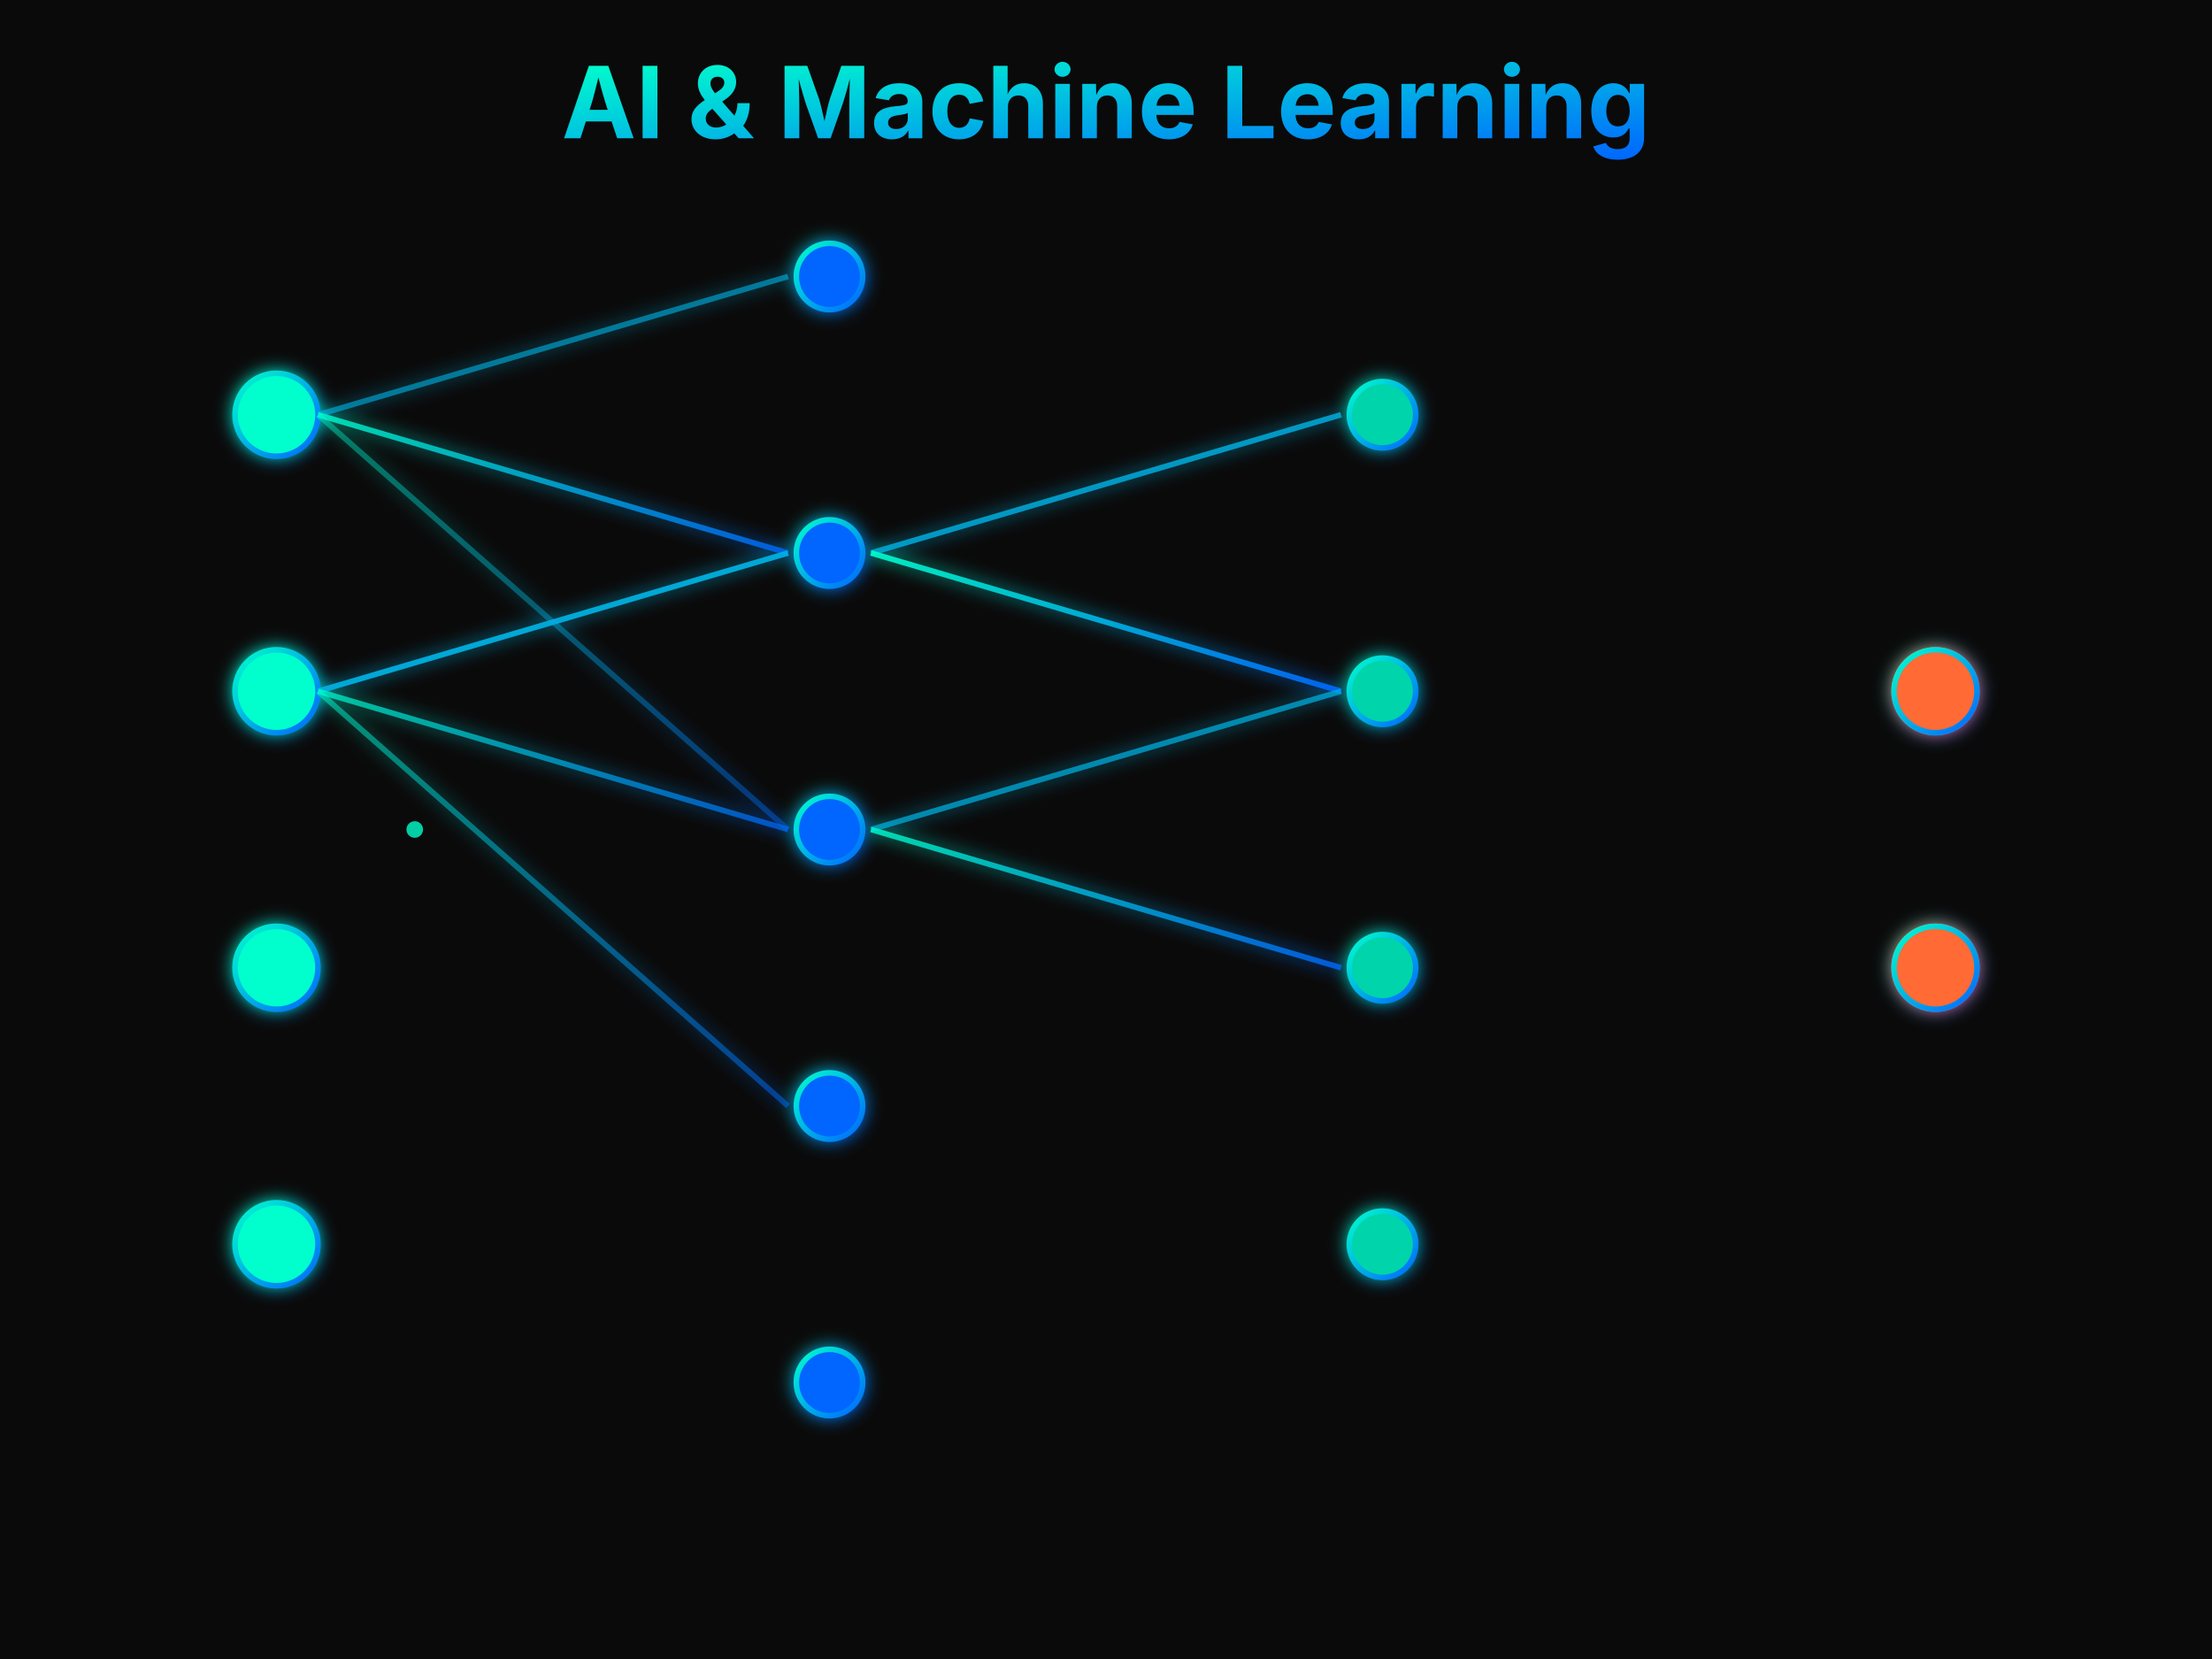
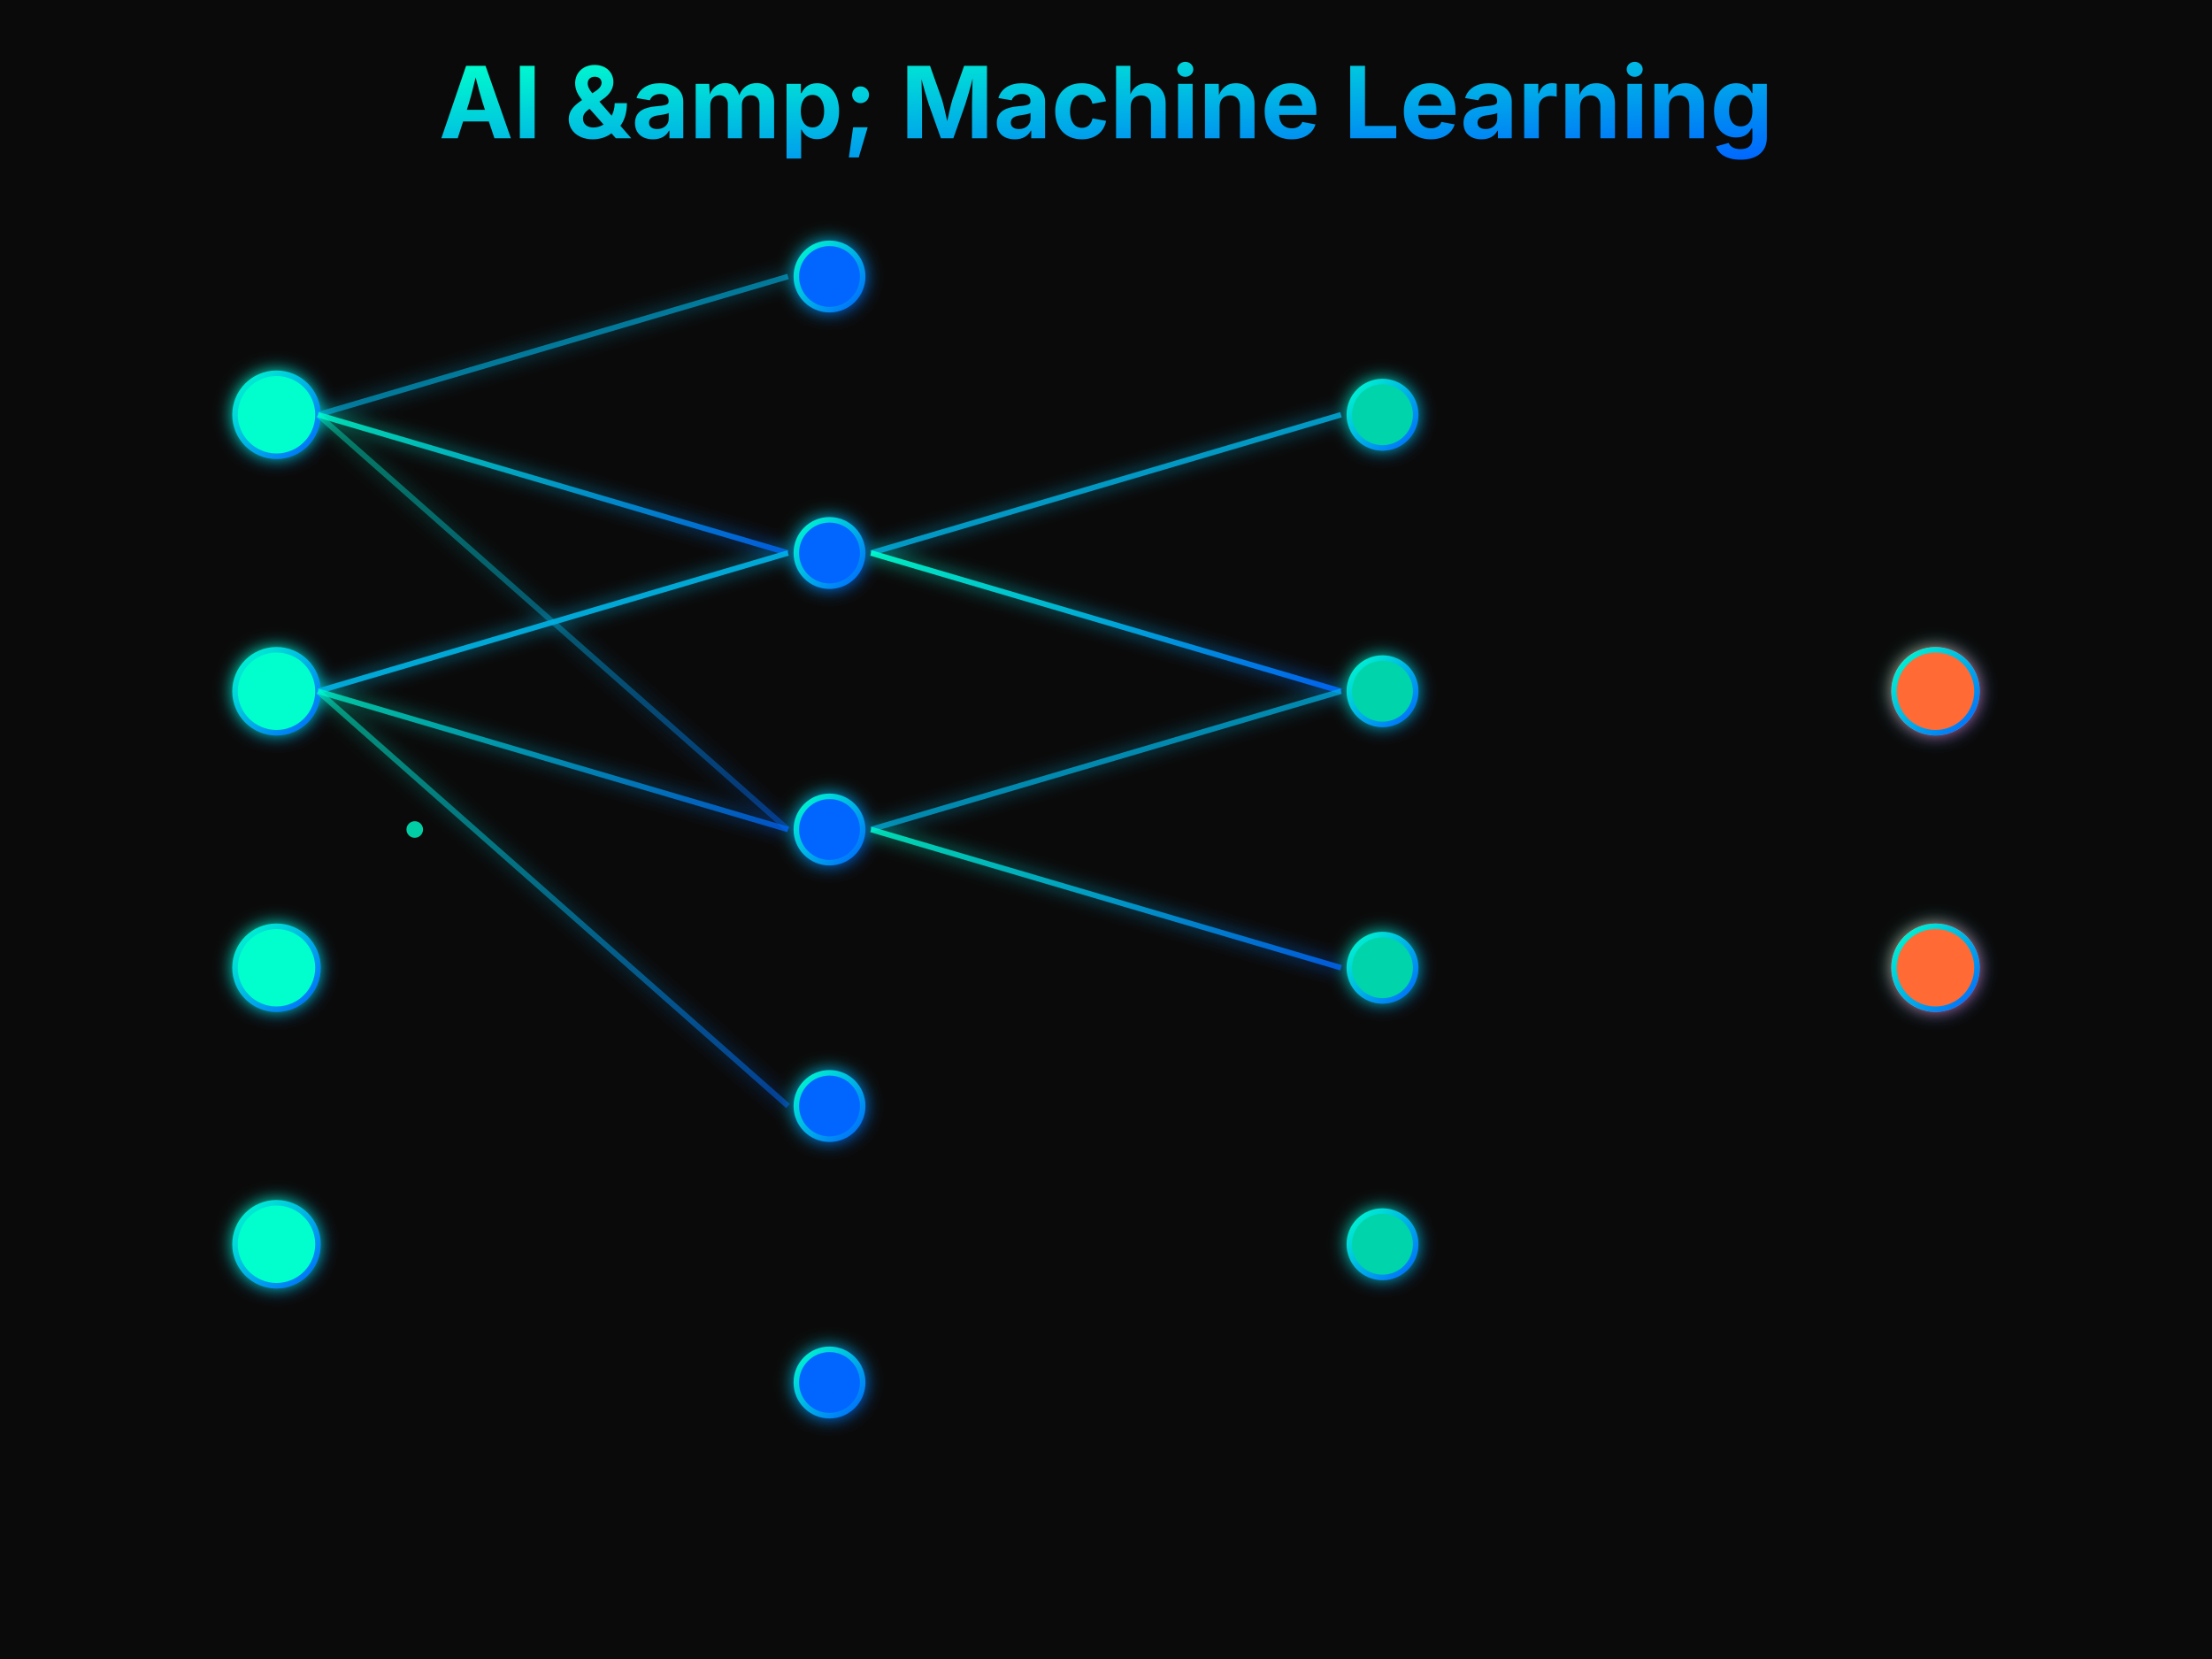
<svg xmlns="http://www.w3.org/2000/svg" width="800" height="600" viewBox="0 0 800 600">
  <defs>
    <linearGradient id="aiGrad" x1="0%" y1="0%" x2="100%" y2="100%">
      <stop offset="0%" style="stop-color:#00ffcc" />
      <stop offset="100%" style="stop-color:#0066ff" />
    </linearGradient>
    <filter id="glow">
      <feGaussianBlur stdDeviation="3" result="coloredBlur" />
      <feMerge>
        <feMergeNode in="coloredBlur" />
        <feMergeNode in="SourceGraphic" />
      </feMerge>
    </filter>
  </defs>
  <rect width="800" height="600" fill="#0a0a0a" />
  <g stroke="url(#aiGrad)" stroke-width="2" fill="none" filter="url(#glow)">
    <circle cx="100" cy="150" r="15" fill="#00ffcc" />
    <circle cx="100" cy="250" r="15" fill="#00ffcc" />
    <circle cx="100" cy="350" r="15" fill="#00ffcc" />
    <circle cx="100" cy="450" r="15" fill="#00ffcc" />
    <circle cx="300" cy="100" r="12" fill="#0066ff" />
    <circle cx="300" cy="200" r="12" fill="#0066ff" />
    <circle cx="300" cy="300" r="12" fill="#0066ff" />
    <circle cx="300" cy="400" r="12" fill="#0066ff" />
    <circle cx="300" cy="500" r="12" fill="#0066ff" />
    <circle cx="500" cy="150" r="12" fill="#00d4aa" />
    <circle cx="500" cy="250" r="12" fill="#00d4aa" />
    <circle cx="500" cy="350" r="12" fill="#00d4aa" />
    <circle cx="500" cy="450" r="12" fill="#00d4aa" />
    <circle cx="700" cy="250" r="15" fill="#ff6b35" />
    <circle cx="700" cy="350" r="15" fill="#ff6b35" />
    <line x1="115" y1="150" x2="285" y2="100" opacity="0.6" />
    <line x1="115" y1="150" x2="285" y2="200" opacity="0.8" />
    <line x1="115" y1="150" x2="285" y2="300" opacity="0.4" />
    <line x1="115" y1="250" x2="285" y2="200" opacity="0.9" />
    <line x1="115" y1="250" x2="285" y2="300" opacity="0.7" />
    <line x1="115" y1="250" x2="285" y2="400" opacity="0.5" />
    <line x1="315" y1="200" x2="485" y2="150" opacity="0.8" />
    <line x1="315" y1="200" x2="485" y2="250" opacity="0.9" />
    <line x1="315" y1="300" x2="485" y2="250" opacity="0.7" />
    <line x1="315" y1="300" x2="485" y2="350" opacity="0.8" />
    <line x1="515" y1="250" x2="685" y2="250" opacity="0.9" />
    <line x1="515" y1="350" x2="685" y2="350" opacity="0.8" />
  </g>
  <g fill="#00ffcc" opacity="0.8">
    <circle cx="150" cy="300" r="3">
      <animate attributeName="cx" values="150;200;250;300" dur="2s" repeatCount="indefinite" />
      <animate attributeName="opacity" values="0.8;1;0.5;0" dur="2s" repeatCount="indefinite" />
    </circle>
  </g>
-   <text x="400" y="50" font-family="Inter, sans-serif" font-size="36" font-weight="700" text-anchor="middle" fill="url(#aiGrad)">AI &amp; Machine Learning</text>
+   <text x="400" y="50" font-family="Inter, sans-serif" font-size="36" font-weight="700" text-anchor="middle" fill="url(#aiGrad)">AI &amp;amp; Machine Learning</text>
</svg>
